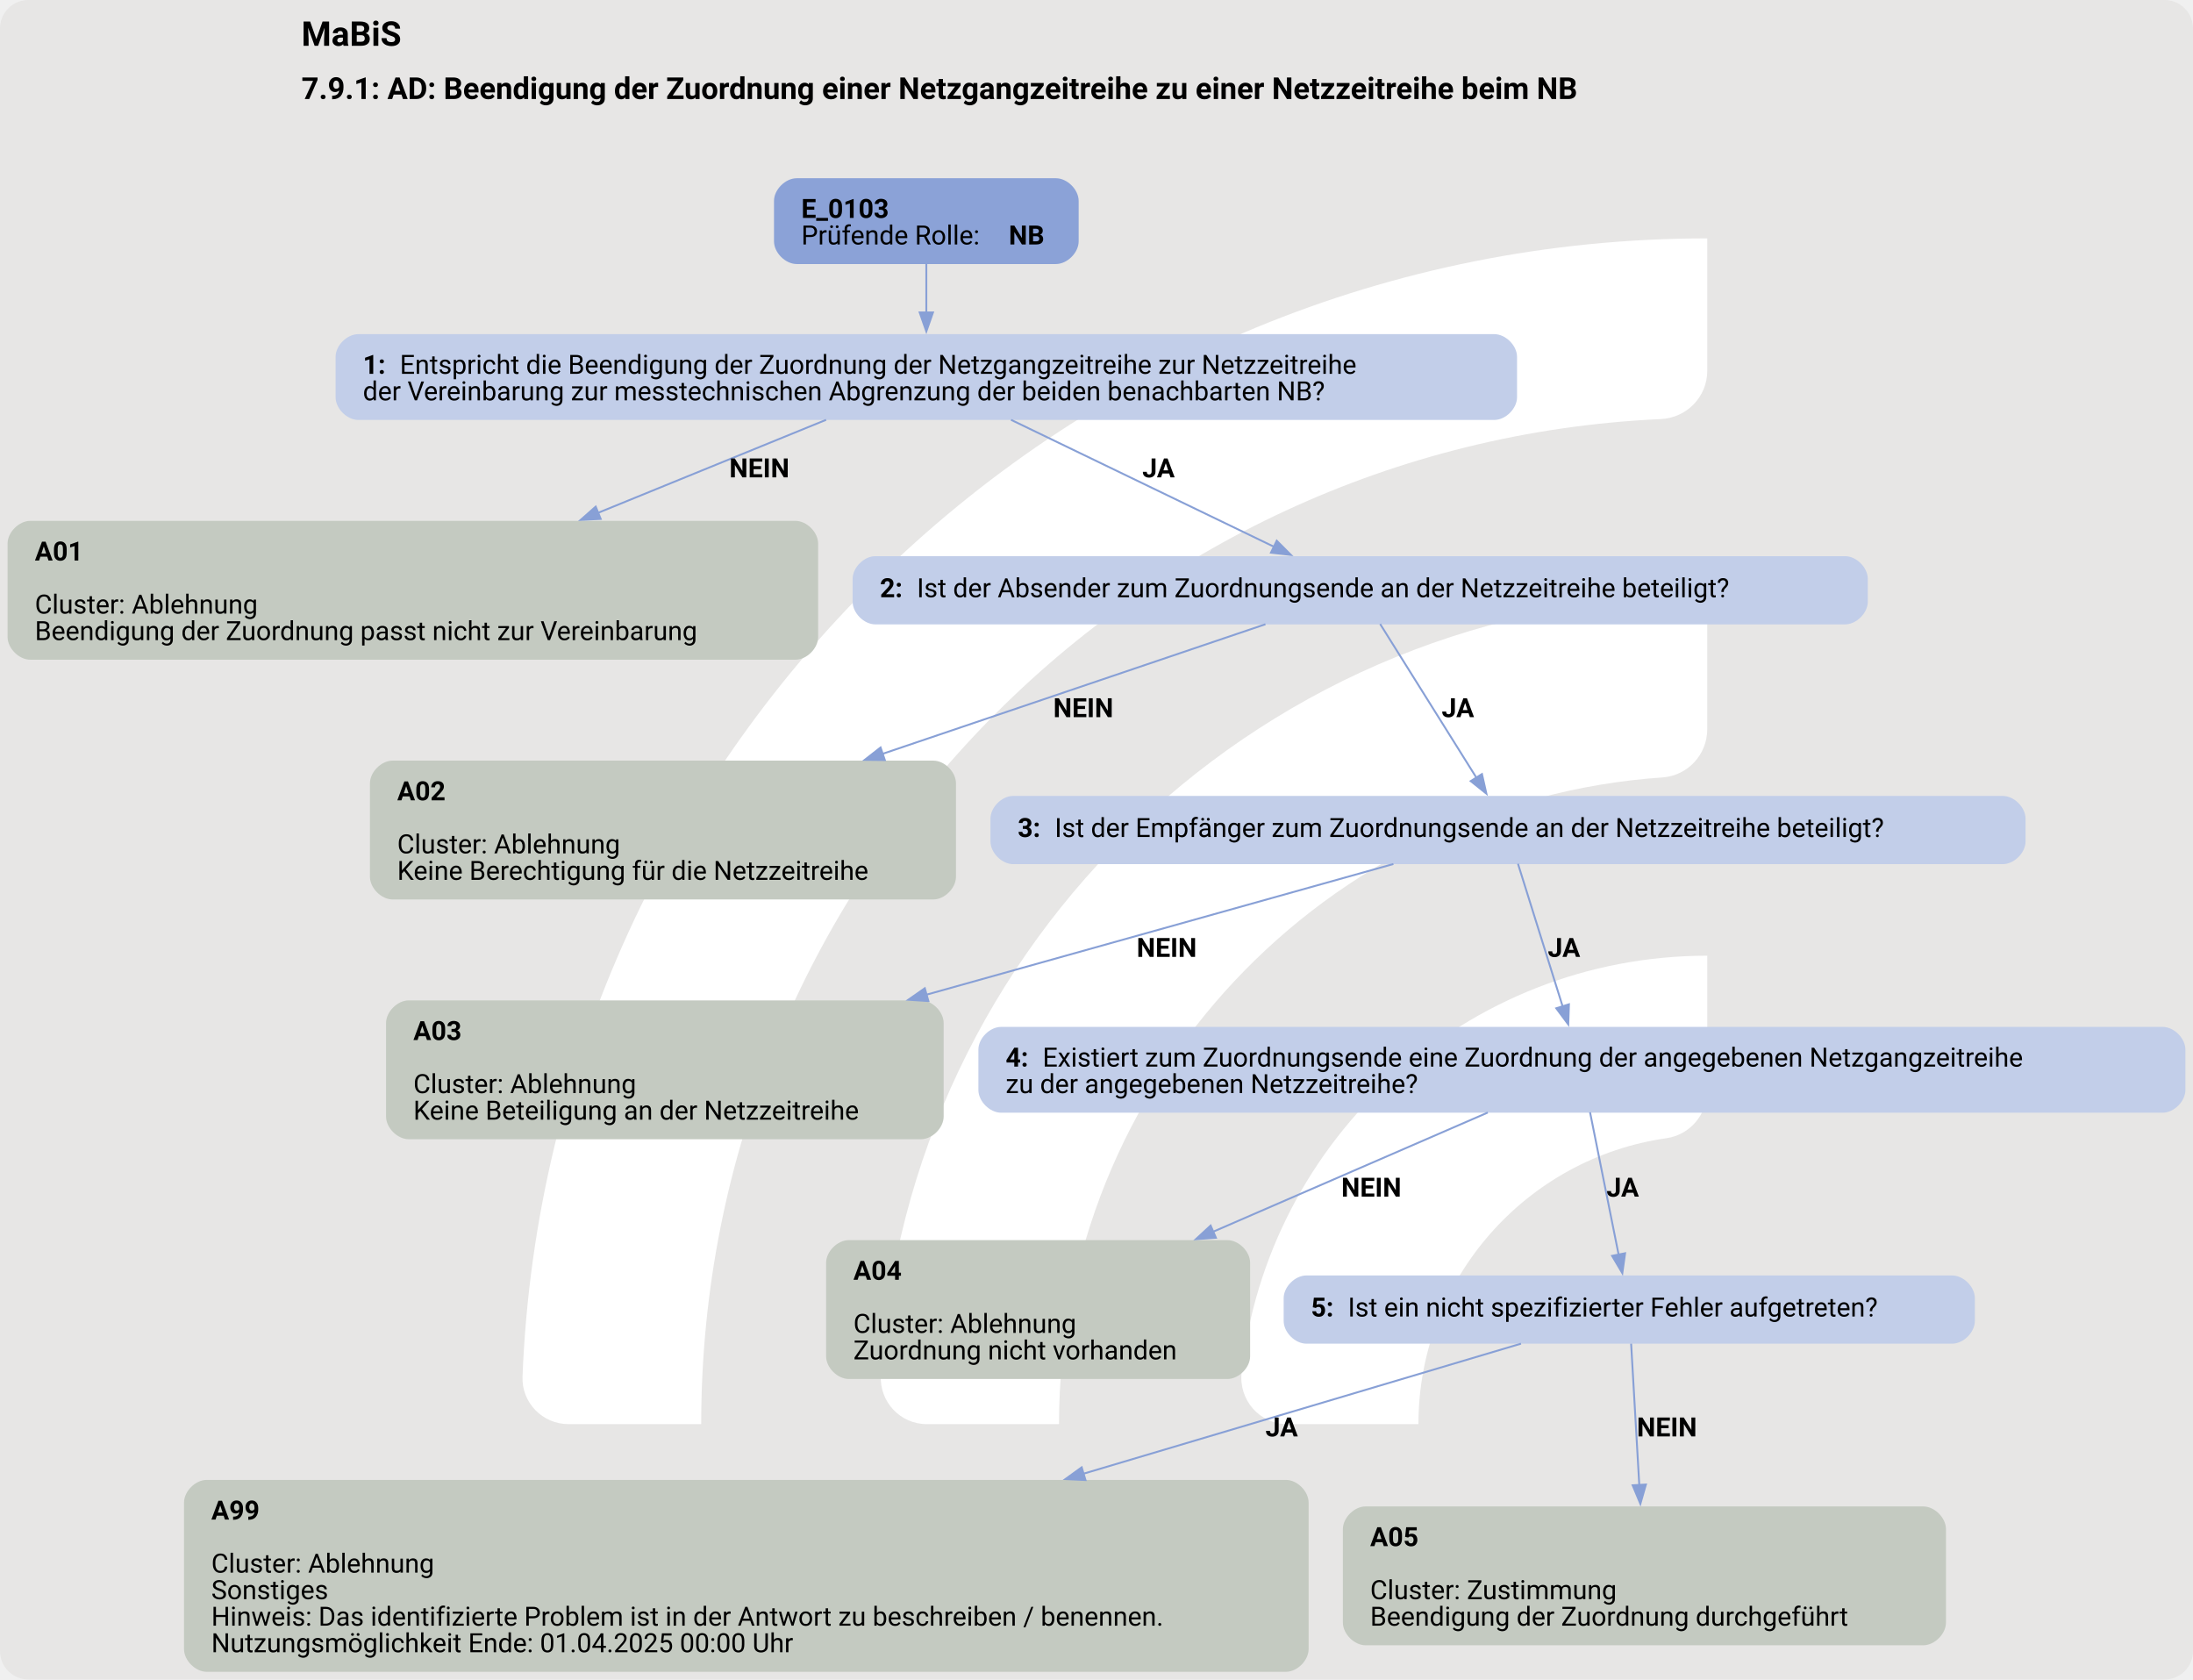
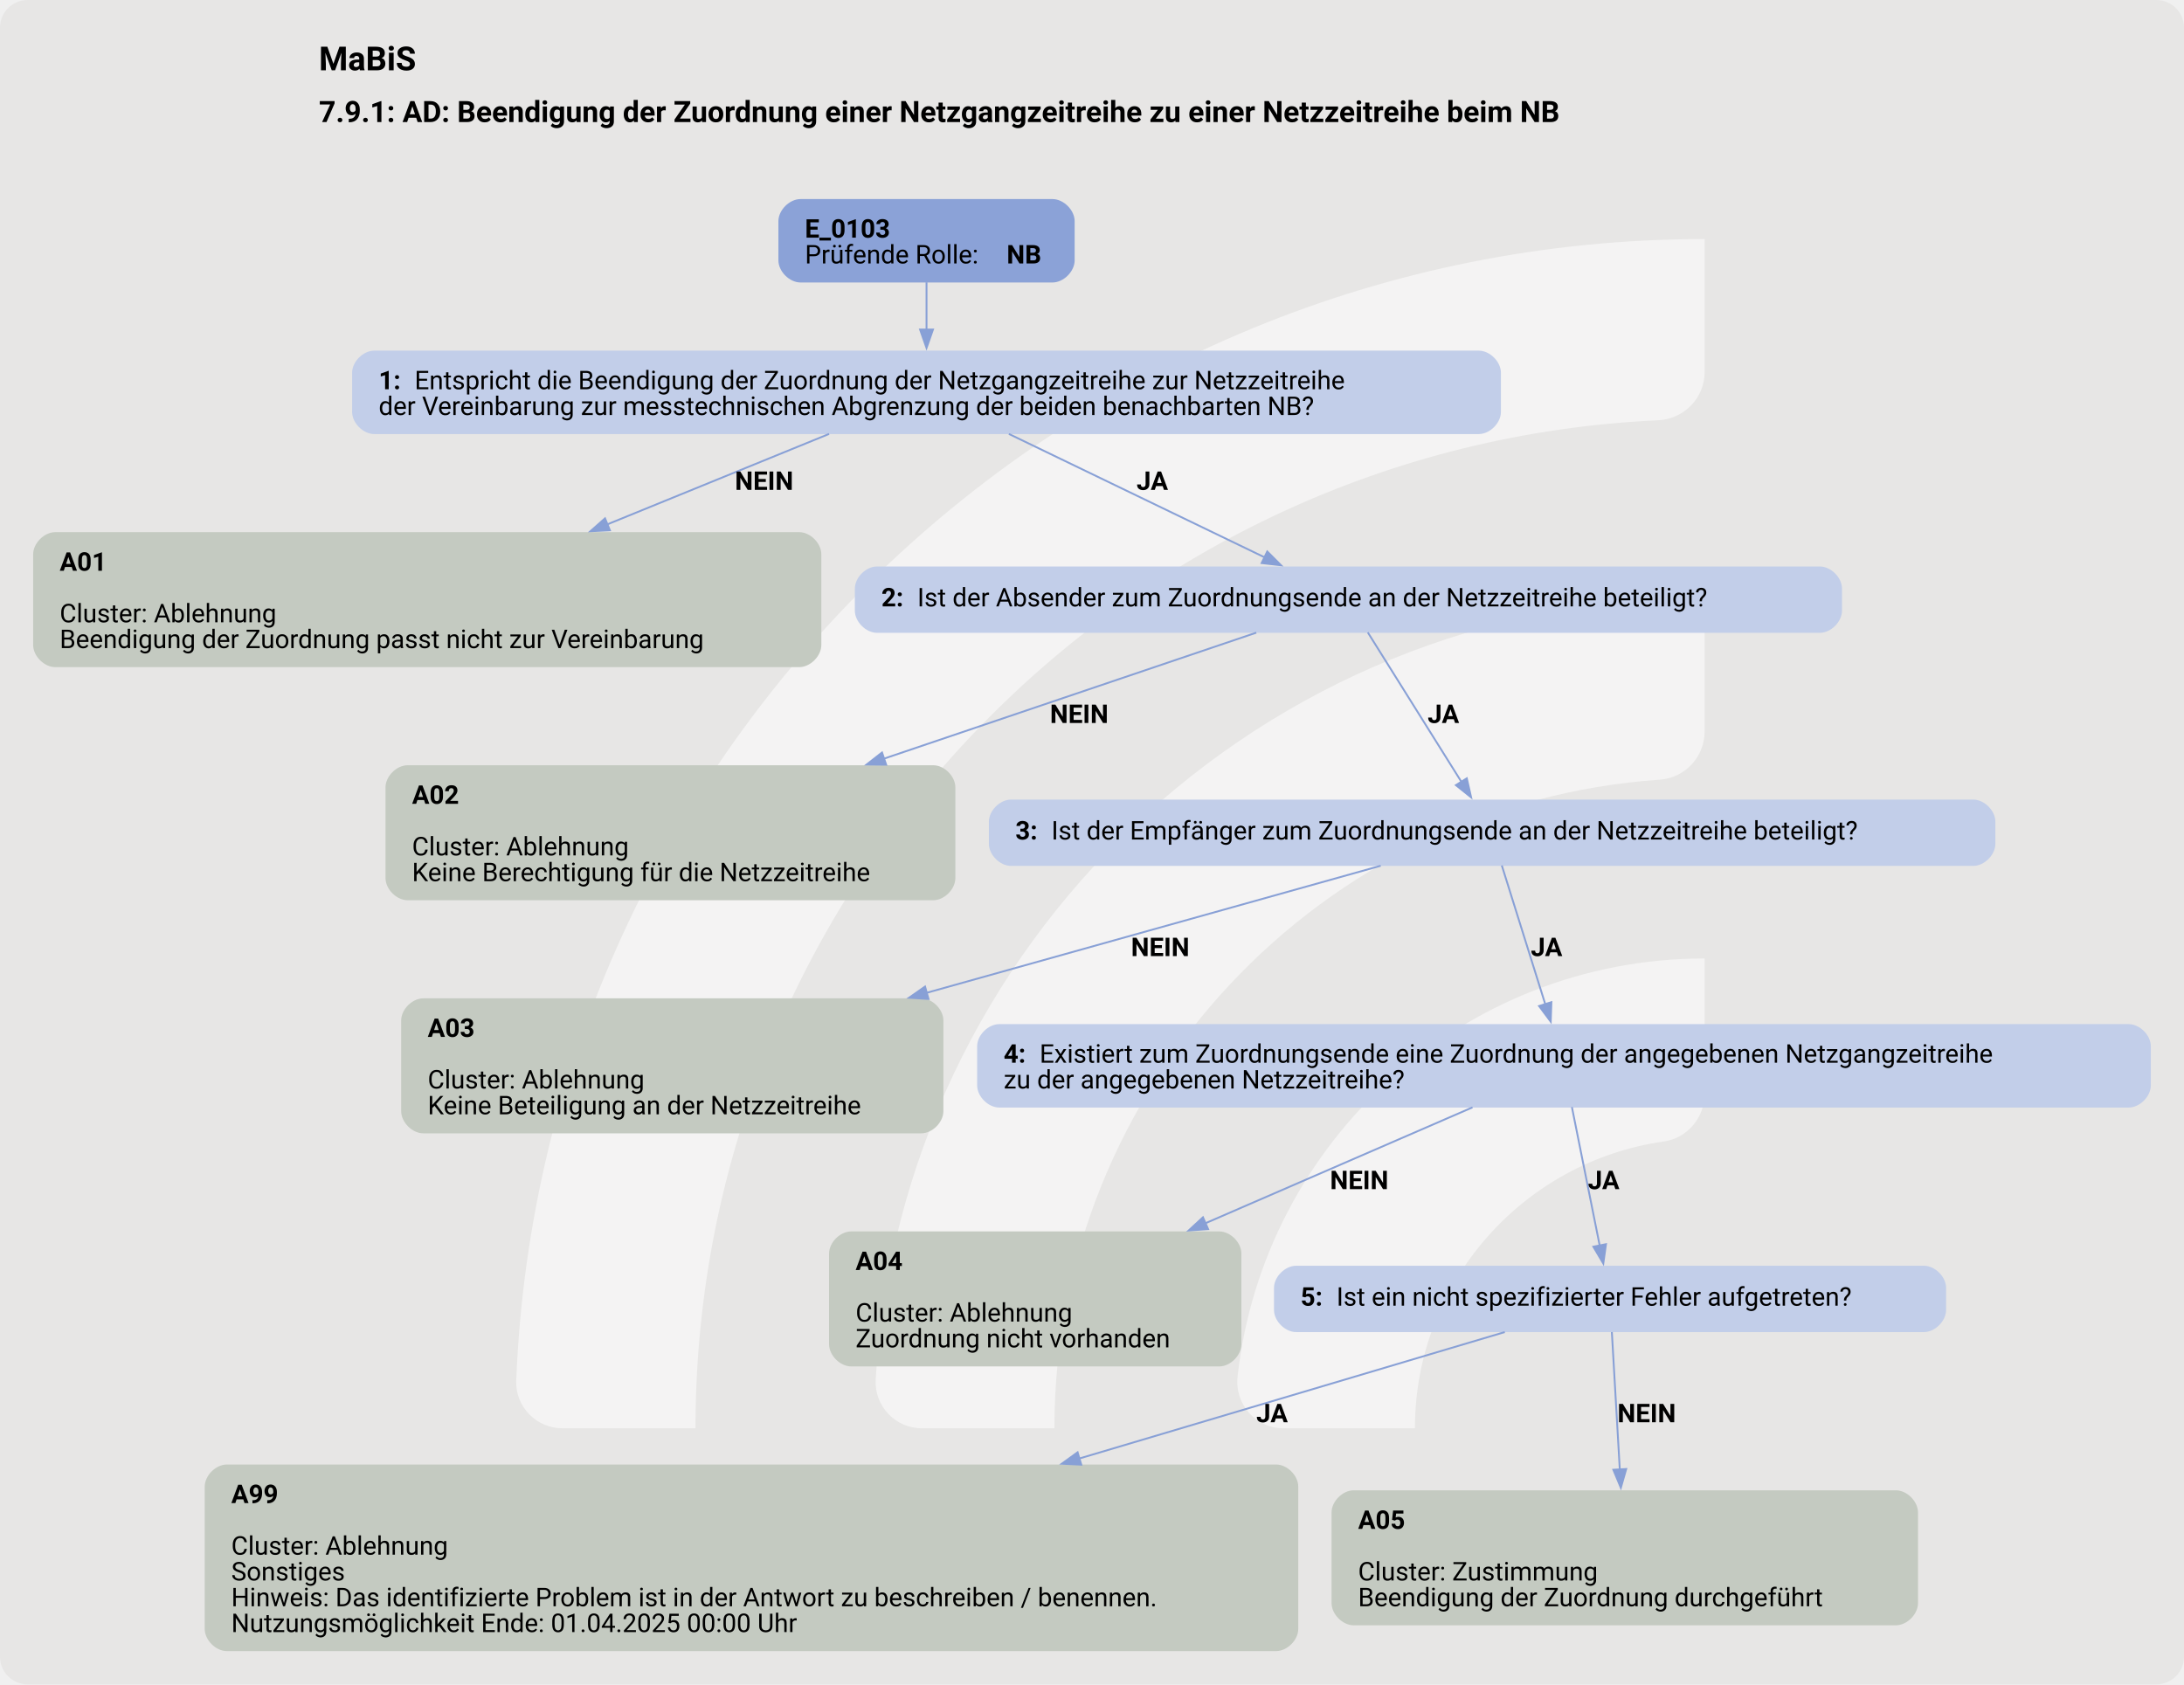
- <svg xmlns="http://www.w3.org/2000/svg" version="1.1" width="1542.667px" viewBox="0 0 1542.667 1181.333" height="1181.333px">
+ <svg xmlns="http://www.w3.org/2000/svg" version="1.1" width="1580.0px" viewBox="0 0 1580.0 1218.667" height="1218.667px">
  <g>
-     <svg version="1.1" width="1542.667px" viewBox="0 0 1542.667 1181.333" height="1181.333px">
-       <rect fill="#e7e6e5" x="0" y="0" width="1542.667" height="1181.333" rx="20" ry="20" />
+     <svg version="1.1" width="1580.0px" viewBox="0 0 1580.0 1218.667" height="1218.667px">
+       <rect fill="#e7e6e5" x="0" y="0" width="1580.0" height="1218.667" rx="20" ry="20" />
      <g>
-         <g transform="translate(289.5849, 118.1333) scale(1 1) translate(0, 0) scale(1.663381 1.663381) ">
+         <g transform="translate(293.027, 121.8667) scale(1 1) translate(0, 0) scale(1.715949 1.715949) ">
          <defs>
-             <style>.cls-1{fill:#fff;}</style>
+             <style>.cls-1{fill:#ffffff88;}</style>
          </defs>
          <path class="cls-1" d="M122.44,531.2h-56.1c-11,0-19.9-9.12-19.46-20.11C57.47,243.89,278.15,29.78,547.91,29.78v56.02c0,10.98-8.69,19.89-19.66,20.39-225.51,10.31-405.8,197-405.8,425Z" />
          <path class="cls-1" d="M273.78,531.2h-55.93c-11.23,0-20.09-9.48-19.43-20.69,10.74-183.44,163.39-329.39,349.48-329.39v56.26c0,10.71-8.27,19.62-18.96,20.35-142.35,9.77-255.17,128.69-255.17,273.46Z" />
          <path class="cls-1" d="M425.77,531.2h-55.45c-11.65,0-20.6-10.17-19.33-21.75,10.87-99.03,95.03-176.34,196.92-176.34v57.01c0,10.05-7.28,18.75-17.23,20.16-59.22,8.4-104.91,59.42-104.91,120.92Z" />
        </g>
-         <svg width="1157pt" height="886pt" viewBox="0.00 0.00 1157.43 886.21">
-           <g id="graph0" class="graph" transform="scale(1 1) rotate(0) translate(4 882.21)">
+         <svg width="1185pt" height="914pt" viewBox="0.00 0.00 1185.43 914.21">
+           <g id="graph0" class="graph" transform="scale(1 1) rotate(0) translate(18 896.21)">
            <text text-anchor="start" x="155.09" y="-858.11" font-family="Roboto, sans-serif" font-weight="bold" font-size="18.00">MaBiS</text>
            <text text-anchor="start" x="155.09" y="-830.01" font-family="Roboto, sans-serif" font-weight="bold" font-size="16.00">7.9.1: AD: Beendigung der Zuordnung einer Netzgangzeitreihe zu einer Netzzeitreihe beim NB</text>
            <g id="node1" class="node">
              <path fill="#8ba2d7" stroke="black" stroke-width="0" d="M553.3,-788.21C553.3,-788.21 416.5,-788.21 416.5,-788.21 410.5,-788.21 404.5,-782.21 404.5,-776.21 404.5,-776.21 404.5,-754.93 404.5,-754.93 404.5,-748.93 410.5,-742.93 416.5,-742.93 416.5,-742.93 553.3,-742.93 553.3,-742.93 559.3,-742.93 565.3,-748.93 565.3,-754.93 565.3,-754.93 565.3,-776.21 565.3,-776.21 565.3,-782.21 559.3,-788.21 553.3,-788.21" />
              <text text-anchor="start" x="418.9" y="-767.27" font-family="Roboto, sans-serif" font-weight="bold" font-size="14.00">E_0103</text>
              <text text-anchor="start" x="418.9" y="-753.27" font-family="Roboto, sans-serif" font-size="14.00">Prüfende Rolle: </text>
              <text text-anchor="start" x="528.4" y="-753.27" font-family="Roboto, sans-serif" font-weight="bold" font-size="14.00">NB</text>
            </g>
            <g id="node2" class="node">
              <path fill="#c2cee9" stroke="black" stroke-width="0" d="M784.67,-705.93C784.67,-705.93 185.12,-705.93 185.12,-705.93 179.12,-705.93 173.12,-699.93 173.12,-693.93 173.12,-693.93 173.12,-672.65 173.12,-672.65 173.12,-666.65 179.12,-660.65 185.12,-660.65 185.12,-660.65 784.67,-660.65 784.67,-660.65 790.67,-660.65 796.67,-666.65 796.67,-672.65 796.67,-672.65 796.67,-693.93 796.67,-693.93 796.67,-699.93 790.67,-705.93 784.67,-705.93" />
              <text text-anchor="start" x="187.52" y="-684.99" font-family="Roboto, sans-serif" font-weight="bold" font-size="14.00">1: </text>
              <text text-anchor="start" x="207.02" y="-684.99" font-family="Roboto, sans-serif" font-size="14.00">Entspricht die Beendigung der Zuordnung der Netzgangzeitreihe zur Netzzeitreihe</text>
              <text text-anchor="start" x="187.52" y="-670.99" font-family="Roboto, sans-serif" font-size="14.00">der Vereinbarung zur messtechnischen Abgrenzung der beiden benachbarten NB?</text>
            </g>
            <g id="edge1" class="edge">
              <path fill="none" stroke="#88a0d6" d="M484.9,-743.06C484.9,-735.14 484.9,-725.98 484.9,-717.28" />
              <polygon fill="#88a0d6" stroke="#88a0d6" points="488.4,-717.38 484.9,-707.38 481.4,-717.38 488.4,-717.38" />
            </g>
            <g id="node3" class="node">
              <path fill="#c4cac1" stroke="black" stroke-width="0" d="M415.8,-607.4C415.8,-607.4 12,-607.4 12,-607.4 6,-607.4 0,-601.4 0,-595.4 0,-595.4 0,-546.12 0,-546.12 0,-540.12 6,-534.12 12,-534.12 12,-534.12 415.8,-534.12 415.8,-534.12 421.8,-534.12 427.8,-540.12 427.8,-546.12 427.8,-546.12 427.8,-595.4 427.8,-595.4 427.8,-601.4 421.8,-607.4 415.8,-607.4" />
              <text text-anchor="start" x="14.4" y="-586.46" font-family="Roboto, sans-serif" font-weight="bold" font-size="14.00">A01</text>
              <text text-anchor="start" x="14.4" y="-558.46" font-family="Roboto, sans-serif" font-size="14.00">Cluster: Ablehnung</text>
              <text text-anchor="start" x="14.4" y="-544.46" font-family="Roboto, sans-serif" font-size="14.00">Beendigung der Zuordnung passt nicht zur Vereinbarung</text>
            </g>
            <g id="edge2" class="edge">
              <path fill="none" stroke="#88a0d6" d="M432.01,-660.72C397.78,-646.76 352.2,-628.17 311.55,-611.59" />
              <polygon fill="#88a0d6" stroke="#88a0d6" points="313.04,-608.42 302.46,-607.88 310.4,-614.9 313.04,-608.42" />
              <text text-anchor="start" x="380.9" y="-630.35" font-family="Roboto, sans-serif" font-weight="bold" font-size="14.00">NEIN</text>
            </g>
            <g id="node4" class="node">
              <path fill="#c2cee9" stroke="black" stroke-width="0" d="M969.8,-588.76C969.8,-588.76 458,-588.76 458,-588.76 452,-588.76 446,-582.76 446,-576.76 446,-576.76 446,-564.76 446,-564.76 446,-558.76 452,-552.76 458,-552.76 458,-552.76 969.8,-552.76 969.8,-552.76 975.8,-552.76 981.8,-558.76 981.8,-564.76 981.8,-564.76 981.8,-576.76 981.8,-576.76 981.8,-582.76 975.8,-588.76 969.8,-588.76" />
              <text text-anchor="start" x="460.4" y="-567.09" font-family="Roboto, sans-serif" font-weight="bold" font-size="14.00">2: </text>
              <text text-anchor="start" x="479.9" y="-567.09" font-family="Roboto, sans-serif" font-size="14.00">Ist der Absender zum Zuordnungsende an der Netzzeitreihe beteiligt?</text>
            </g>
            <g id="edge3" class="edge">
              <path fill="none" stroke="#88a0d6" d="M529.6,-660.72C569.62,-641.4 628.06,-613.19 668.34,-593.75" />
              <polygon fill="#88a0d6" stroke="#88a0d6" points="669.84,-596.91 677.32,-589.42 666.79,-590.61 669.84,-596.91" />
              <text text-anchor="start" x="598.9" y="-630.35" font-family="Roboto, sans-serif" font-weight="bold" font-size="14.00">JA</text>
            </g>
            <g id="node5" class="node">
              <path fill="#c4cac1" stroke="black" stroke-width="0" d="M488.55,-480.87C488.55,-480.87 203.25,-480.87 203.25,-480.87 197.25,-480.87 191.25,-474.87 191.25,-468.87 191.25,-468.87 191.25,-419.59 191.25,-419.59 191.25,-413.59 197.25,-407.59 203.25,-407.59 203.25,-407.59 488.55,-407.59 488.55,-407.59 494.55,-407.59 500.55,-413.59 500.55,-419.59 500.55,-419.59 500.55,-468.87 500.55,-468.87 500.55,-474.87 494.55,-480.87 488.55,-480.87" />
              <text text-anchor="start" x="205.65" y="-459.93" font-family="Roboto, sans-serif" font-weight="bold" font-size="14.00">A02</text>
              <text text-anchor="start" x="205.65" y="-431.93" font-family="Roboto, sans-serif" font-size="14.00">Cluster: Ablehnung</text>
              <text text-anchor="start" x="205.65" y="-417.93" font-family="Roboto, sans-serif" font-size="14.00">Keine Berechtigung für die Netzzeitreihe</text>
            </g>
            <g id="edge4" class="edge">
              <path fill="none" stroke="#88a0d6" d="M663.89,-552.84C612.22,-535.35 529.75,-507.45 461.75,-484.43" />
              <polygon fill="#88a0d6" stroke="#88a0d6" points="463,-481.16 452.4,-481.27 460.75,-487.79 463,-481.16" />
              <text text-anchor="start" x="551.9" y="-503.82" font-family="Roboto, sans-serif" font-weight="bold" font-size="14.00">NEIN</text>
            </g>
            <g id="node6" class="node">
              <path fill="#c2cee9" stroke="black" stroke-width="0" d="M1053.05,-462.23C1053.05,-462.23 530.75,-462.23 530.75,-462.23 524.75,-462.23 518.75,-456.23 518.75,-450.23 518.75,-450.23 518.75,-438.23 518.75,-438.23 518.75,-432.23 524.75,-426.23 530.75,-426.23 530.75,-426.23 1053.05,-426.23 1053.05,-426.23 1059.05,-426.23 1065.05,-432.23 1065.05,-438.23 1065.05,-438.23 1065.05,-450.23 1065.05,-450.23 1065.05,-456.23 1059.05,-462.23 1053.05,-462.23" />
              <text text-anchor="start" x="533.15" y="-440.55" font-family="Roboto, sans-serif" font-weight="bold" font-size="14.00">3: </text>
              <text text-anchor="start" x="552.65" y="-440.55" font-family="Roboto, sans-serif" font-size="14.00">Ist der Empfänger zum Zuordnungsende an der Netzzeitreihe beteiligt?</text>
            </g>
            <g id="edge5" class="edge">
              <path fill="none" stroke="#88a0d6" d="M724.42,-552.97C737.5,-532.08 759.99,-496.17 775.38,-471.6" />
              <polygon fill="#88a0d6" stroke="#88a0d6" points="778.15,-473.77 780.49,-463.44 772.22,-470.06 778.15,-473.77" />
              <text text-anchor="start" x="756.9" y="-503.82" font-family="Roboto, sans-serif" font-weight="bold" font-size="14.00">JA</text>
            </g>
            <g id="node7" class="node">
              <path fill="#c4cac1" stroke="black" stroke-width="0" d="M482.05,-354.34C482.05,-354.34 211.75,-354.34 211.75,-354.34 205.75,-354.34 199.75,-348.34 199.75,-342.34 199.75,-342.34 199.75,-293.06 199.75,-293.06 199.75,-287.06 205.75,-281.06 211.75,-281.06 211.75,-281.06 482.05,-281.06 482.05,-281.06 488.05,-281.06 494.05,-287.06 494.05,-293.06 494.05,-293.06 494.05,-342.34 494.05,-342.34 494.05,-348.34 488.05,-354.34 482.05,-354.34" />
              <text text-anchor="start" x="214.15" y="-333.4" font-family="Roboto, sans-serif" font-weight="bold" font-size="14.00">A03</text>
              <text text-anchor="start" x="214.15" y="-305.4" font-family="Roboto, sans-serif" font-size="14.00">Cluster: Ablehnung</text>
              <text text-anchor="start" x="214.15" y="-291.4" font-family="Roboto, sans-serif" font-size="14.00">Keine Beteiligung an der Netzzeitreihe</text>
            </g>
            <g id="edge6" class="edge">
              <path fill="none" stroke="#88a0d6" d="M731.42,-426.31C668.42,-408.68 567.58,-380.46 484.97,-357.34" />
              <polygon fill="#88a0d6" stroke="#88a0d6" points="485.99,-353.99 475.41,-354.66 484.1,-360.73 485.99,-353.99" />
              <text text-anchor="start" x="595.9" y="-377.29" font-family="Roboto, sans-serif" font-weight="bold" font-size="14.00">NEIN</text>
            </g>
            <g id="node8" class="node">
              <path fill="#c2cee9" stroke="black" stroke-width="0" d="M1137.42,-340.34C1137.42,-340.34 524.38,-340.34 524.38,-340.34 518.38,-340.34 512.38,-334.34 512.38,-328.34 512.38,-328.34 512.38,-307.06 512.38,-307.06 512.38,-301.06 518.38,-295.06 524.38,-295.06 524.38,-295.06 1137.42,-295.06 1137.42,-295.06 1143.42,-295.06 1149.42,-301.06 1149.42,-307.06 1149.42,-307.06 1149.42,-328.34 1149.42,-328.34 1149.42,-334.34 1143.42,-340.34 1137.42,-340.34" />
              <text text-anchor="start" x="526.77" y="-319.4" font-family="Roboto, sans-serif" font-weight="bold" font-size="14.00">4: </text>
              <text text-anchor="start" x="546.27" y="-319.4" font-family="Roboto, sans-serif" font-size="14.00">Existiert zum Zuordnungsende eine Zuordnung der angegebenen Netzgangzeitreihe</text>
              <text text-anchor="start" x="526.77" y="-305.4" font-family="Roboto, sans-serif" font-size="14.00">zu der angegebenen Netzzeitreihe?</text>
            </g>
            <g id="edge7" class="edge">
              <path fill="none" stroke="#88a0d6" d="M797.16,-426.44C803.19,-407.18 813.22,-375.16 820.78,-351.02" />
              <polygon fill="#88a0d6" stroke="#88a0d6" points="824.06,-352.26 823.7,-341.68 817.38,-350.17 824.06,-352.26" />
              <text text-anchor="start" x="812.9" y="-377.29" font-family="Roboto, sans-serif" font-weight="bold" font-size="14.00">JA</text>
            </g>
            <g id="node9" class="node">
              <path fill="#c4cac1" stroke="black" stroke-width="0" d="M643.8,-227.81C643.8,-227.81 444,-227.81 444,-227.81 438,-227.81 432,-221.81 432,-215.81 432,-215.81 432,-166.53 432,-166.53 432,-160.53 438,-154.53 444,-154.53 444,-154.53 643.8,-154.53 643.8,-154.53 649.8,-154.53 655.8,-160.53 655.8,-166.53 655.8,-166.53 655.8,-215.81 655.8,-215.81 655.8,-221.81 649.8,-227.81 643.8,-227.81" />
              <text text-anchor="start" x="446.4" y="-206.87" font-family="Roboto, sans-serif" font-weight="bold" font-size="14.00">A04</text>
              <text text-anchor="start" x="446.4" y="-178.87" font-family="Roboto, sans-serif" font-size="14.00">Cluster: Ablehnung</text>
              <text text-anchor="start" x="446.4" y="-164.87" font-family="Roboto, sans-serif" font-size="14.00">Zuordnung nicht vorhanden</text>
            </g>
            <g id="edge8" class="edge">
              <path fill="none" stroke="#88a0d6" d="M781.24,-295.15C741.4,-277.87 684.39,-253.13 636.23,-232.23" />
              <polygon fill="#88a0d6" stroke="#88a0d6" points="637.74,-229.07 627.17,-228.3 634.95,-235.49 637.74,-229.07" />
              <text text-anchor="start" x="703.9" y="-250.76" font-family="Roboto, sans-serif" font-weight="bold" font-size="14.00">NEIN</text>
            </g>
            <g id="node10" class="node">
              <path fill="#c2cee9" stroke="black" stroke-width="0" d="M1026.3,-209.17C1026.3,-209.17 685.5,-209.17 685.5,-209.17 679.5,-209.17 673.5,-203.17 673.5,-197.17 673.5,-197.17 673.5,-185.17 673.5,-185.17 673.5,-179.17 679.5,-173.17 685.5,-173.17 685.5,-173.17 1026.3,-173.17 1026.3,-173.17 1032.3,-173.17 1038.3,-179.17 1038.3,-185.17 1038.3,-185.17 1038.3,-197.17 1038.3,-197.17 1038.3,-203.17 1032.3,-209.17 1026.3,-209.17" />
              <text text-anchor="start" x="687.9" y="-187.5" font-family="Roboto, sans-serif" font-weight="bold" font-size="14.00">5: </text>
              <text text-anchor="start" x="707.4" y="-187.5" font-family="Roboto, sans-serif" font-size="14.00">Ist ein nicht spezifizierter Fehler aufgetreten?</text>
            </g>
            <g id="edge9" class="edge">
              <path fill="none" stroke="#88a0d6" d="M835.2,-295.29C839.38,-274.45 845.76,-242.66 850.33,-219.9" />
              <polygon fill="#88a0d6" stroke="#88a0d6" points="853.7,-220.89 852.24,-210.4 846.84,-219.52 853.7,-220.89" />
              <text text-anchor="start" x="843.9" y="-250.76" font-family="Roboto, sans-serif" font-weight="bold" font-size="14.00">JA</text>
            </g>
            <g id="node11" class="node">
              <path fill="#c4cac1" stroke="black" stroke-width="0" d="M674.67,-101.28C674.67,-101.28 105.12,-101.28 105.12,-101.28 99.12,-101.28 93.12,-95.28 93.12,-89.28 93.12,-89.28 93.12,-12 93.12,-12 93.12,-6 99.12,0 105.12,0 105.12,0 674.67,0 674.67,0 680.67,0 686.67,-6 686.67,-12 686.67,-12 686.67,-89.28 686.67,-89.28 686.67,-95.28 680.67,-101.28 674.67,-101.28" />
              <text text-anchor="start" x="107.52" y="-80.34" font-family="Roboto, sans-serif" font-weight="bold" font-size="14.00">A99</text>
              <text text-anchor="start" x="107.52" y="-52.34" font-family="Roboto, sans-serif" font-size="14.00">Cluster: Ablehnung</text>
              <text text-anchor="start" x="107.52" y="-38.34" font-family="Roboto, sans-serif" font-size="14.00">Sonstiges</text>
              <text text-anchor="start" x="107.52" y="-24.34" font-family="Roboto, sans-serif" font-size="14.00">Hinweis: Das identifizierte Problem ist in der Antwort zu beschreiben / benennen.</text>
              <text text-anchor="start" x="107.52" y="-10.34" font-family="Roboto, sans-serif" font-size="14.00">Nutzungsmöglichkeit Ende: 01.04.2025 00:00 Uhr</text>
            </g>
            <g id="edge10" class="edge">
              <path fill="none" stroke="#88a0d6" d="M798.76,-173.18C741.31,-156.1 649.75,-128.89 567.83,-104.54" />
              <polygon fill="#88a0d6" stroke="#88a0d6" points="568.9,-101.2 558.31,-101.7 566.9,-107.91 568.9,-101.2" />
              <text text-anchor="start" x="663.9" y="-124.23" font-family="Roboto, sans-serif" font-weight="bold" font-size="14.00">JA</text>
            </g>
            <g id="node12" class="node">
              <path fill="#c4cac1" stroke="black" stroke-width="0" d="M1011.05,-87.28C1011.05,-87.28 716.75,-87.28 716.75,-87.28 710.75,-87.28 704.75,-81.28 704.75,-75.28 704.75,-75.28 704.75,-26 704.75,-26 704.75,-20 710.75,-14 716.75,-14 716.75,-14 1011.05,-14 1011.05,-14 1017.05,-14 1023.05,-20 1023.05,-26 1023.05,-26 1023.05,-75.28 1023.05,-75.28 1023.05,-81.28 1017.05,-87.28 1011.05,-87.28" />
              <text text-anchor="start" x="719.15" y="-66.34" font-family="Roboto, sans-serif" font-weight="bold" font-size="14.00">A05</text>
              <text text-anchor="start" x="719.15" y="-38.34" font-family="Roboto, sans-serif" font-size="14.00">Cluster: Zustimmung</text>
              <text text-anchor="start" x="719.15" y="-24.34" font-family="Roboto, sans-serif" font-size="14.00">Beendigung der Zuordnung durchgeführt</text>
            </g>
            <g id="edge11" class="edge">
              <path fill="none" stroke="#88a0d6" d="M856.88,-173.18C857.95,-154.7 859.7,-124.34 861.19,-98.59" />
              <polygon fill="#88a0d6" stroke="#88a0d6" points="864.68,-98.84 861.76,-88.66 857.69,-98.44 864.68,-98.84" />
              <text text-anchor="start" x="859.9" y="-124.23" font-family="Roboto, sans-serif" font-weight="bold" font-size="14.00">NEIN</text>
            </g>
          </g>
        </svg>
      </g>
    </svg>
  </g>
</svg>
